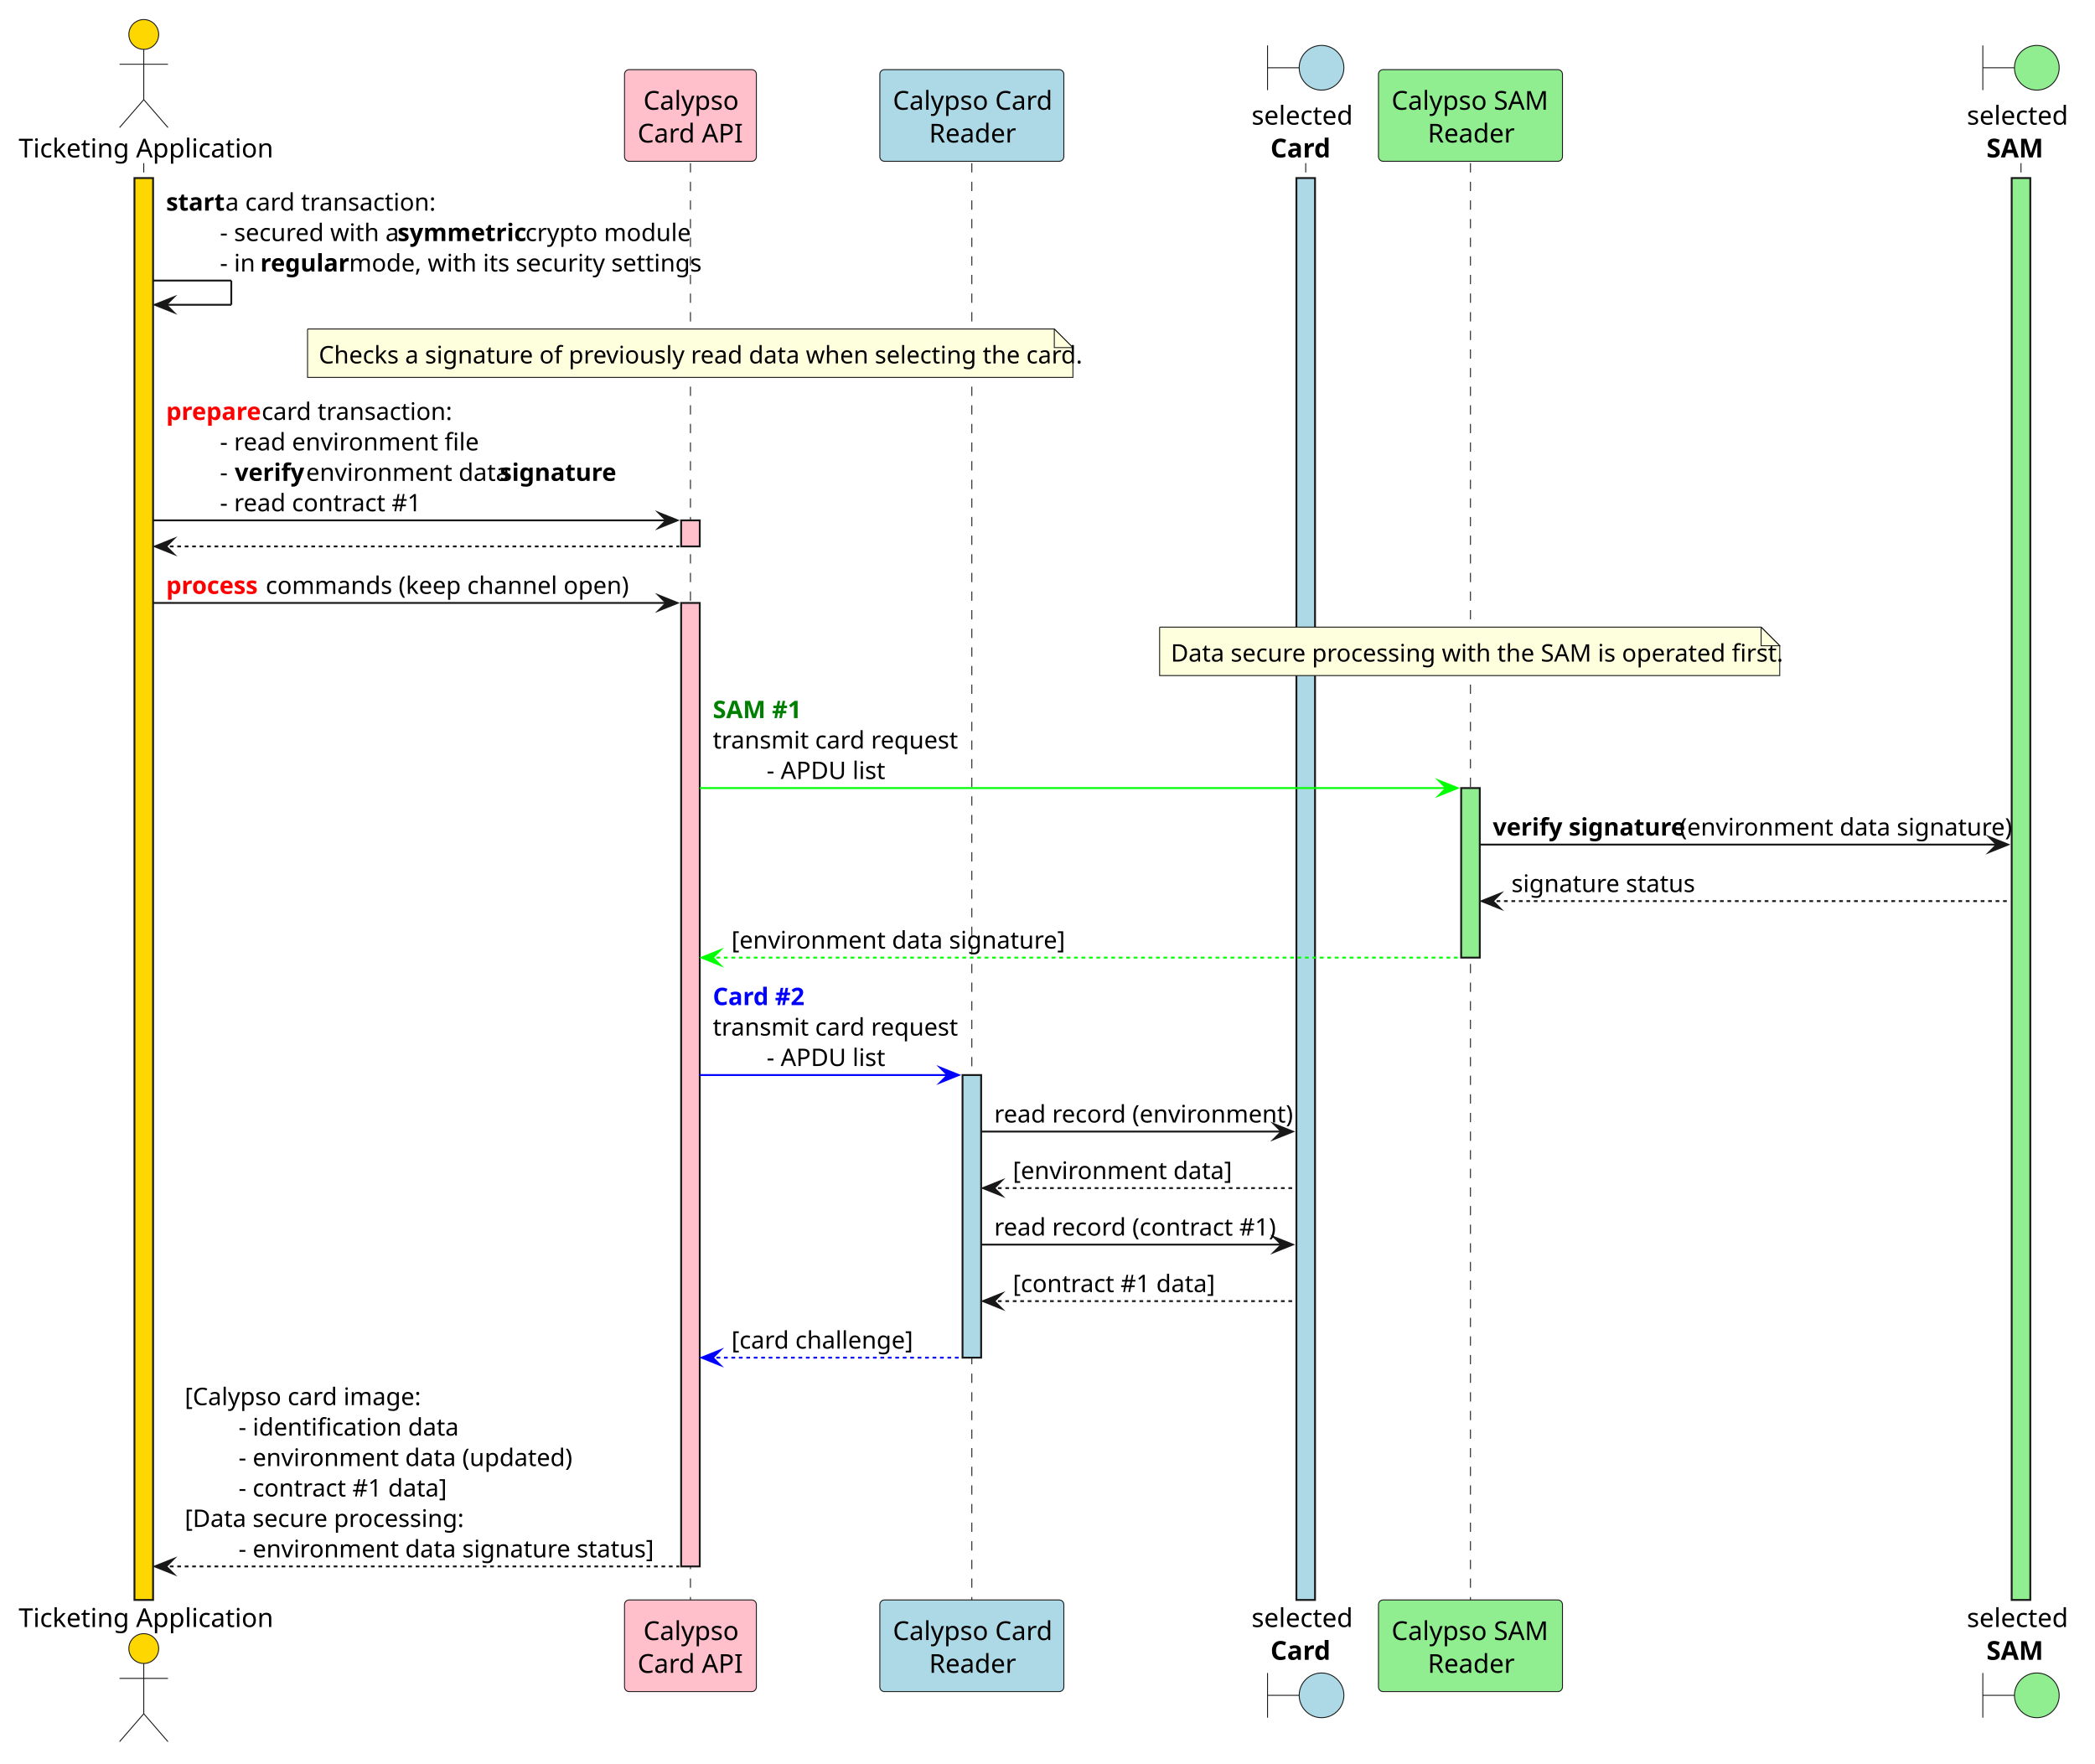
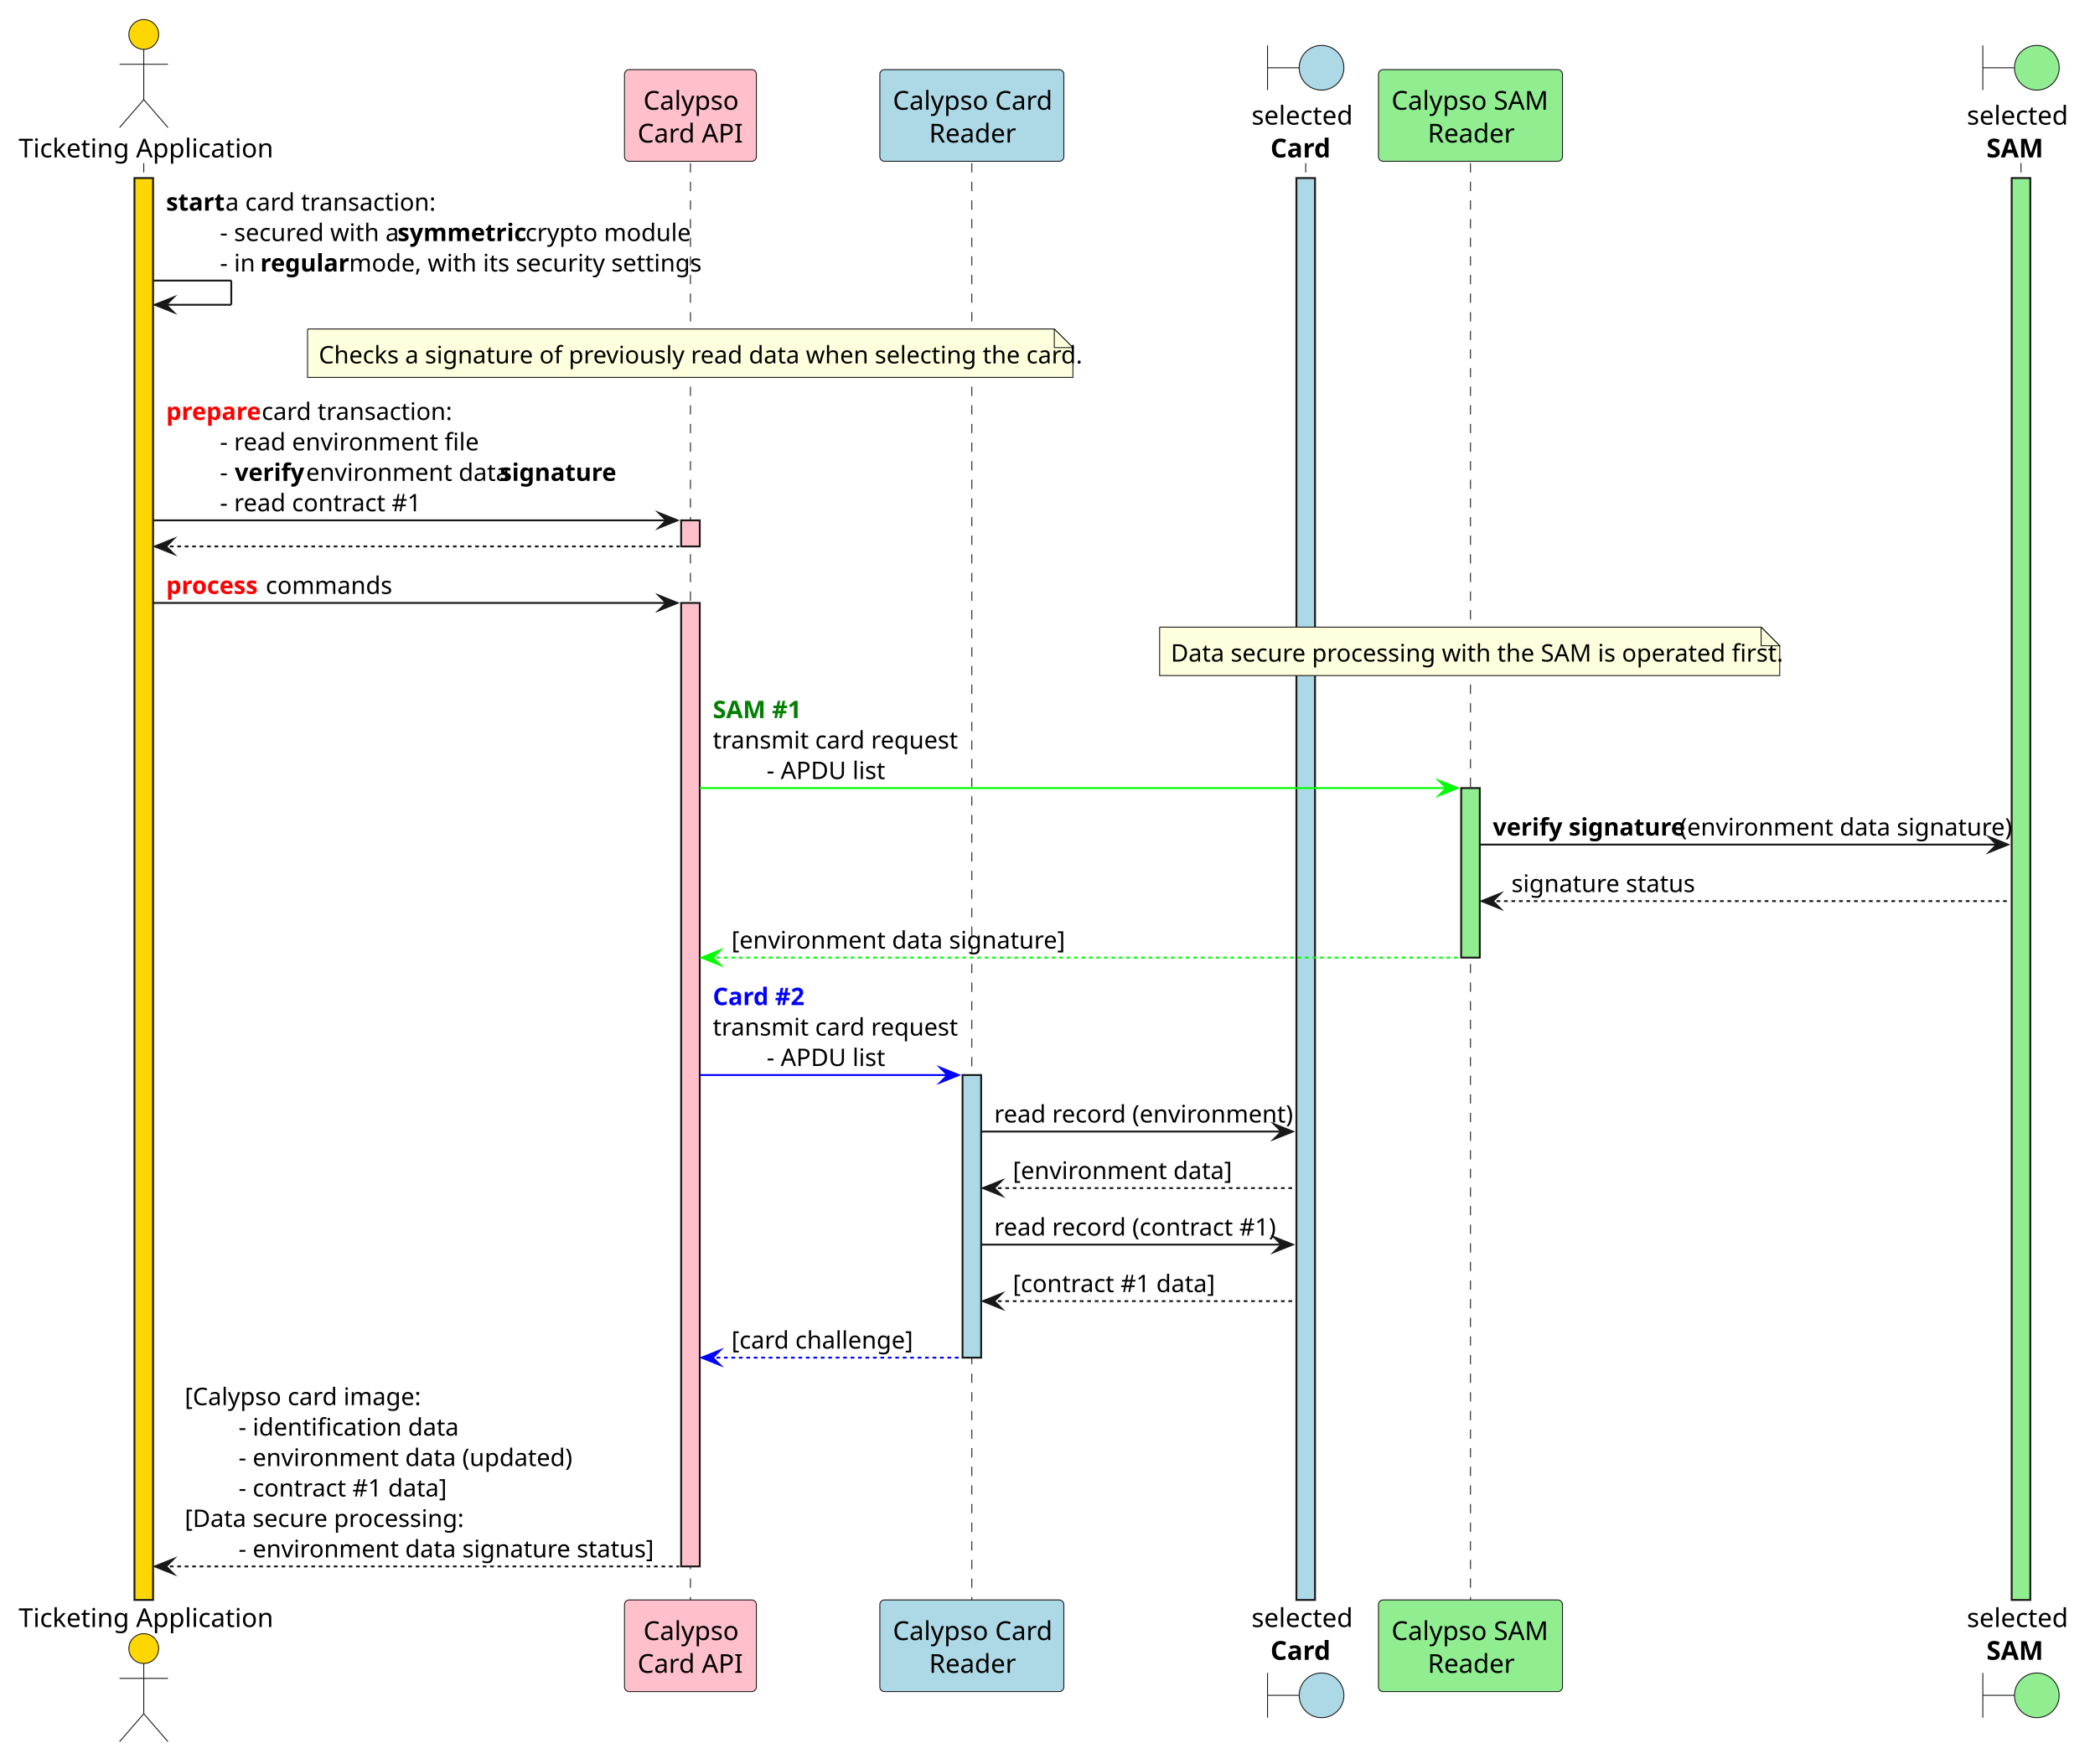
<svg xmlns="http://www.w3.org/2000/svg" version="1.1" data-diagram-type="SEQUENCE" style="width:1125px;height:947px;background:#FFFFFF;" width="1125px" height="947px" viewBox="0 0 1125 947" zoomAndPan="magnify" preserveAspectRatio="none" contentStyleType="text/css">
  <defs />
  <g font-family="sans-serif" lengthAdjust="spacing">
    <g class="participant-lifeline" data-qualified-name="app" data-entity-uid="part1" id="part1-lifeline" data-source-line="40">
      <g>
        <rect x="73.7" y="87.609" width="8" height="771.547" fill="#000" fill-opacity="0" />
        <line x1="77.2" y1="87.609" x2="77.2" y2="859.156" style="stroke:#181818;stroke-width:0.5;stroke-dasharray:5,5;" />
      </g>
    </g>
    <g>
      <rect x="72.2" y="95.609" width="10" height="763.547" fill="#FFD700" style="stroke:#181818;stroke-width:1;" />
    </g>
    <g class="participant-lifeline" data-qualified-name="capi" data-entity-uid="part2" id="part2-lifeline" data-source-line="41">
      <g>
        <rect x="367.268" y="87.609" width="8" height="771.547" fill="#000" fill-opacity="0" />
        <line x1="370.768" y1="87.609" x2="370.768" y2="859.156" style="stroke:#181818;stroke-width:0.5;stroke-dasharray:5,5;" />
      </g>
    </g>
    <g>
      <rect x="365.768" y="279.422" width="10" height="14" fill="#FFC0CB" style="stroke:#181818;stroke-width:1;" />
    </g>
    <g>
      <rect x="365.768" y="323.773" width="10" height="517.383" fill="#FFC0CB" style="stroke:#181818;stroke-width:1;" />
    </g>
    <g class="participant-lifeline" data-qualified-name="cardReader" data-entity-uid="part3" id="part3-lifeline" data-source-line="42">
      <g>
        <rect x="518.371" y="87.609" width="8" height="771.547" fill="#000" fill-opacity="0" />
        <line x1="521.871" y1="87.609" x2="521.871" y2="859.156" style="stroke:#181818;stroke-width:0.5;stroke-dasharray:5,5;" />
      </g>
    </g>
    <g>
      <rect x="516.871" y="577.289" width="10" height="151.758" fill="#ADD8E6" style="stroke:#181818;stroke-width:1;" />
    </g>
    <g class="participant-lifeline" data-qualified-name="card" data-entity-uid="part4" id="part4-lifeline" data-source-line="43">
      <g>
        <rect x="697.658" y="87.609" width="8" height="771.547" fill="#000" fill-opacity="0" />
        <line x1="701.158" y1="87.609" x2="701.158" y2="859.156" style="stroke:#181818;stroke-width:0.5;stroke-dasharray:5,5;" />
      </g>
    </g>
    <g>
      <rect x="696.158" y="95.609" width="10" height="763.547" fill="#ADD8E6" style="stroke:#181818;stroke-width:1;" />
    </g>
    <g class="participant-lifeline" data-qualified-name="samReader" data-entity-uid="part5" id="part5-lifeline" data-source-line="44">
      <g>
        <rect x="786.134" y="87.609" width="8" height="771.547" fill="#000" fill-opacity="0" />
        <line x1="789.634" y1="87.609" x2="789.634" y2="859.156" style="stroke:#181818;stroke-width:0.5;stroke-dasharray:5,5;" />
      </g>
    </g>
    <g>
      <rect x="784.634" y="423.18" width="10" height="91.055" fill="#90EE90" style="stroke:#181818;stroke-width:1;" />
    </g>
    <g class="participant-lifeline" data-qualified-name="sam" data-entity-uid="part6" id="part6-lifeline" data-source-line="45">
      <g>
        <rect x="1081.761" y="87.609" width="8" height="771.547" fill="#000" fill-opacity="0" />
        <line x1="1085.261" y1="87.609" x2="1085.261" y2="859.156" style="stroke:#181818;stroke-width:0.5;stroke-dasharray:5,5;" />
      </g>
    </g>
    <g>
      <rect x="1080.261" y="95.609" width="10" height="763.547" fill="#90EE90" style="stroke:#181818;stroke-width:1;" />
    </g>
    <g class="participant participant-head" data-qualified-name="app" data-entity-uid="part1" id="part1-head" data-source-line="40">
      <text x="10" y="84.533" fill="#000" font-size="14" textLength="128.399">Ticketing Application</text>
      <ellipse cx="77.2" cy="18.5" rx="8" ry="8" fill="#FFD700" style="stroke:#181818;stroke-width:0.5;" />
      <path d="M77.2,26.5 L77.2,53.5 M64.2,34.5 L90.2,34.5 M77.2,53.5 L64.2,68.5 M77.2,53.5 L90.2,68.5" style="stroke:#181818;stroke-width:0.5;" fill="none" />
    </g>
    <g class="participant participant-head" data-qualified-name="capi" data-entity-uid="part2" id="part2-head" data-source-line="41">
      <rect x="335.368" y="37.391" width="70.8" height="49.219" fill="#FFC0CB" style="stroke:#181818;stroke-width:0.5;" rx="2.5" ry="2.5" />
      <text x="345.478" y="58.924" fill="#000" font-size="14" textLength="50.579">Calypso</text>
      <text x="342.368" y="76.533" fill="#000" font-size="14" textLength="56.8">Card API</text>
    </g>
    <g class="participant participant-head" data-qualified-name="cardReader" data-entity-uid="part3" id="part3-head" data-source-line="42">
      <rect x="472.464" y="37.391" width="98.813" height="49.219" fill="#ADD8E6" style="stroke:#181818;stroke-width:0.5;" rx="2.5" ry="2.5" />
      <text x="479.464" y="58.924" fill="#000" font-size="14" textLength="84.813">Calypso Card</text>
      <text x="498.913" y="76.533" fill="#000" font-size="14" textLength="45.917">Reader</text>
    </g>
    <g class="participant participant-head" data-qualified-name="card" data-entity-uid="part4" id="part4-head" data-source-line="43">
      <text x="672.086" y="66.924" fill="#000" font-size="14" textLength="52.145">selected</text>
      <text x="682.21" y="84.533" fill="#000" font-size="14" textLength="31.896" font-weight="700">Card</text>
      <path d="M680.658,24.391 L680.658,48.391 M680.658,36.391 L697.658,36.391" style="stroke:#181818;stroke-width:0.5;" fill="none" />
      <ellipse cx="709.658" cy="36.391" rx="12" ry="12" fill="#ADD8E6" style="stroke:#181818;stroke-width:0.5;" />
    </g>
    <g class="participant participant-head" data-qualified-name="samReader" data-entity-uid="part5" id="part5-head" data-source-line="44">
      <rect x="740.23" y="37.391" width="98.807" height="49.219" fill="#90EE90" style="stroke:#181818;stroke-width:0.5;" rx="2.5" ry="2.5" />
      <text x="747.23" y="58.924" fill="#000" font-size="14" textLength="84.807">Calypso SAM</text>
      <text x="766.675" y="76.533" fill="#000" font-size="14" textLength="45.917">Reader</text>
    </g>
    <g class="participant participant-head" data-qualified-name="sam" data-entity-uid="part6" id="part6-head" data-source-line="45">
      <text x="1056.188" y="66.924" fill="#000" font-size="14" textLength="52.145">selected</text>
      <text x="1066.706" y="84.533" fill="#000" font-size="14" textLength="31.11" font-weight="700">SAM</text>
      <path d="M1064.761,24.391 L1064.761,48.391 M1064.761,36.391 L1081.761,36.391" style="stroke:#181818;stroke-width:0.5;" fill="none" />
      <ellipse cx="1093.761" cy="36.391" rx="12" ry="12" fill="#90EE90" style="stroke:#181818;stroke-width:0.5;" />
    </g>
    <g class="participant participant-tail" data-qualified-name="app" data-entity-uid="part1" id="part1-tail" data-source-line="40">
      <text x="10" y="873.689" fill="#000" font-size="14" textLength="128.399">Ticketing Application</text>
      <ellipse cx="77.2" cy="885.266" rx="8" ry="8" fill="#FFD700" style="stroke:#181818;stroke-width:0.5;" />
      <path d="M77.2,893.266 L77.2,920.266 M64.2,901.266 L90.2,901.266 M77.2,920.266 L64.2,935.266 M77.2,920.266 L90.2,935.266" style="stroke:#181818;stroke-width:0.5;" fill="none" />
    </g>
    <g class="participant participant-tail" data-qualified-name="capi" data-entity-uid="part2" id="part2-tail" data-source-line="41">
      <rect x="335.368" y="859.156" width="70.8" height="49.219" fill="#FFC0CB" style="stroke:#181818;stroke-width:0.5;" rx="2.5" ry="2.5" />
      <text x="345.478" y="880.689" fill="#000" font-size="14" textLength="50.579">Calypso</text>
      <text x="342.368" y="898.299" fill="#000" font-size="14" textLength="56.8">Card API</text>
    </g>
    <g class="participant participant-tail" data-qualified-name="cardReader" data-entity-uid="part3" id="part3-tail" data-source-line="42">
      <rect x="472.464" y="859.156" width="98.813" height="49.219" fill="#ADD8E6" style="stroke:#181818;stroke-width:0.5;" rx="2.5" ry="2.5" />
      <text x="479.464" y="880.689" fill="#000" font-size="14" textLength="84.813">Calypso Card</text>
      <text x="498.913" y="898.299" fill="#000" font-size="14" textLength="45.917">Reader</text>
    </g>
    <g class="participant participant-tail" data-qualified-name="card" data-entity-uid="part4" id="part4-tail" data-source-line="43">
      <text x="672.086" y="873.689" fill="#000" font-size="14" textLength="52.145">selected</text>
      <text x="682.21" y="891.299" fill="#000" font-size="14" textLength="31.896" font-weight="700">Card</text>
      <path d="M680.658,898.375 L680.658,922.375 M680.658,910.375 L697.658,910.375" style="stroke:#181818;stroke-width:0.5;" fill="none" />
      <ellipse cx="709.658" cy="910.375" rx="12" ry="12" fill="#ADD8E6" style="stroke:#181818;stroke-width:0.5;" />
    </g>
    <g class="participant participant-tail" data-qualified-name="samReader" data-entity-uid="part5" id="part5-tail" data-source-line="44">
      <rect x="740.23" y="859.156" width="98.807" height="49.219" fill="#90EE90" style="stroke:#181818;stroke-width:0.5;" rx="2.5" ry="2.5" />
      <text x="747.23" y="880.689" fill="#000" font-size="14" textLength="84.807">Calypso SAM</text>
      <text x="766.675" y="898.299" fill="#000" font-size="14" textLength="45.917">Reader</text>
    </g>
    <g class="participant participant-tail" data-qualified-name="sam" data-entity-uid="part6" id="part6-tail" data-source-line="45">
      <text x="1056.188" y="873.689" fill="#000" font-size="14" textLength="52.145">selected</text>
      <text x="1066.706" y="891.299" fill="#000" font-size="14" textLength="31.11" font-weight="700">SAM</text>
      <path d="M1064.761,898.375 L1064.761,922.375 M1064.761,910.375 L1081.761,910.375" style="stroke:#181818;stroke-width:0.5;" fill="none" />
      <ellipse cx="1093.761" cy="910.375" rx="12" ry="12" fill="#90EE90" style="stroke:#181818;stroke-width:0.5;" />
    </g>
    <g class="message" data-entity-1="part1" data-entity-2="part1" id="msg1" data-source-line="51">
      <line x1="82.2" y1="150.664" x2="124.2" y2="150.664" style="stroke:#181818;stroke-width:1;" />
      <line x1="124.2" y1="150.664" x2="124.2" y2="163.664" style="stroke:#181818;stroke-width:1;" />
      <line x1="83.2" y1="163.664" x2="124.2" y2="163.664" style="stroke:#181818;stroke-width:1;" />
      <polygon points="93.2,159.664,83.2,163.664,93.2,167.664,89.2,163.664" fill="#181818" style="stroke:#181818;stroke-width:1;stroke-linejoin:miter;stroke-miterlimit:10;" />
      <text x="89.2" y="113.104" fill="#000" font-size="13" textLength="28.177" font-weight="700">start</text>
      <text x="120.989" y="113.104" fill="#000" font-size="13" textLength="106.945">a card transaction:</text>
      <text x="118.094" y="129.456" fill="#000" font-size="13" textLength="91.762">- secured with a</text>
      <text x="213.468" y="129.456" fill="#000" font-size="13" textLength="65.038" font-weight="700">symmetric</text>
      <text x="282.118" y="129.456" fill="#000" font-size="13" textLength="81.65">crypto module</text>
      <text x="118.094" y="145.808" fill="#000" font-size="13" textLength="18.059">- in</text>
      <text x="139.765" y="145.808" fill="#000" font-size="13" textLength="44.072" font-weight="700">regular</text>
      <text x="187.449" y="145.808" fill="#000" font-size="13" textLength="176.287">mode, with its security settings</text>
    </g>
    <path d="M165.156,176.664 L165.156,202.664 L576.156,202.664 L576.156,186.664 L566.156,176.664 L165.156,176.664" style="stroke:#181818;stroke-width:0.5;" fill="#FEFFDD" />
    <path d="M566.156,176.664 L566.156,186.664 L576.156,186.664 L566.156,176.664" style="stroke:#181818;stroke-width:0.5;" fill="#FEFFDD" />
    <text x="171.156" y="195.159" fill="#000" font-size="13" textLength="390.222">Checks a signature of previously read data when selecting the card.</text>
    <g class="message" data-entity-1="part1" data-entity-2="part2" id="msg2" data-source-line="57">
      <polygon points="353.768,275.422,363.768,279.422,353.768,283.422,357.768,279.422" fill="#181818" style="stroke:#181818;stroke-width:1;stroke-linejoin:miter;stroke-miterlimit:10;" />
      <line x1="82.2" y1="279.422" x2="359.768" y2="279.422" style="stroke:#181818;stroke-width:1;" />
      <text x="89.2" y="225.511" fill="#F00" font-size="13" textLength="47.69" font-weight="700">prepare</text>
      <text x="140.501" y="225.511" fill="#000" font-size="13" textLength="96.104">card transaction:</text>
      <text x="118.094" y="241.862" fill="#000" font-size="13" textLength="129.34">- read environment file</text>
      <text x="118.094" y="258.214" fill="#000" font-size="13">-</text>
      <text x="126.035" y="258.214" fill="#000" font-size="13" textLength="34.69" font-weight="700">verify</text>
      <text x="164.337" y="258.214" fill="#000" font-size="13" textLength="100.452">environment data</text>
      <text x="268.4" y="258.214" fill="#000" font-size="13" textLength="58.513" font-weight="700">signature</text>
      <text x="118.094" y="274.565" fill="#000" font-size="13" textLength="101.886">- read contract #1</text>
    </g>
    <g class="message" data-entity-1="part2" data-entity-2="part1" id="msg3" data-source-line="59">
      <polygon points="93.2,289.422,83.2,293.422,93.2,297.422,89.2,293.422" fill="#181818" style="stroke:#181818;stroke-width:1;stroke-linejoin:miter;stroke-miterlimit:10;" />
      <line x1="87.2" y1="293.422" x2="364.768" y2="293.422" style="stroke:#181818;stroke-width:1;stroke-dasharray:2,2;" />
    </g>
    <g class="message" data-entity-1="part1" data-entity-2="part2" id="msg4" data-source-line="62">
      <polygon points="353.768,319.773,363.768,323.773,353.768,327.773,357.768,323.773" fill="#181818" style="stroke:#181818;stroke-width:1;stroke-linejoin:miter;stroke-miterlimit:10;" />
      <line x1="82.2" y1="323.773" x2="359.768" y2="323.773" style="stroke:#181818;stroke-width:1;" />
      <text x="89.2" y="318.917" fill="#F00" font-size="13" textLength="49.861" font-weight="700">process</text>
-       <text x="142.672" y="318.917" fill="#000" font-size="13" textLength="185.72">commands (keep channel open)</text>
+       <text x="142.672" y="318.917" fill="#000" font-size="13" textLength="63.578">commands</text>
    </g>
    <path d="M622.702,336.773 L622.702,362.773 L955.702,362.773 L955.702,346.773 L945.702,336.773 L622.702,336.773" style="stroke:#181818;stroke-width:0.5;" fill="#FEFFDD" />
    <path d="M945.702,336.773 L945.702,346.773 L955.702,346.773 L945.702,336.773" style="stroke:#181818;stroke-width:0.5;" fill="#FEFFDD" />
    <text x="628.702" y="355.269" fill="#000" font-size="13" textLength="312.863">Data secure processing with the SAM is operated first.</text>
    <g class="message" data-entity-1="part2" data-entity-2="part5" id="msg5" data-source-line="69">
      <polygon points="772.634,419.18,782.634,423.18,772.634,427.18,776.634,423.18" fill="#0F0" style="stroke:#0F0;stroke-width:1;stroke-linejoin:miter;stroke-miterlimit:10;" />
      <line x1="375.768" y1="423.18" x2="778.634" y2="423.18" style="stroke:#0F0;stroke-width:1;" />
      <text x="382.768" y="385.62" fill="#008000" font-size="13" textLength="46.96" font-weight="700">SAM #1</text>
      <text x="382.768" y="401.972" fill="#000" font-size="13" textLength="122.104">transmit card request</text>
      <text x="411.662" y="418.323" fill="#000" font-size="13" textLength="63.559">- APDU list</text>
    </g>
    <g class="message" data-entity-1="part5" data-entity-2="part6" id="msg6" data-source-line="71">
      <polygon points="1068.261,449.531,1078.261,453.531,1068.261,457.531,1072.261,453.531" fill="#181818" style="stroke:#181818;stroke-width:1;stroke-linejoin:miter;stroke-miterlimit:10;" />
      <line x1="794.634" y1="453.531" x2="1074.261" y2="453.531" style="stroke:#181818;stroke-width:1;" />
      <text x="801.634" y="448.675" fill="#000" font-size="13" textLength="96.814" font-weight="700">verify signature</text>
      <text x="902.06" y="448.675" fill="#000" font-size="13" textLength="166.201">(environment data signature)</text>
    </g>
    <g class="message" data-entity-1="part6" data-entity-2="part5" id="msg7" data-source-line="72">
      <polygon points="805.634,479.883,795.634,483.883,805.634,487.883,801.634,483.883" fill="#181818" style="stroke:#181818;stroke-width:1;stroke-linejoin:miter;stroke-miterlimit:10;" />
      <line x1="799.634" y1="483.883" x2="1079.261" y2="483.883" style="stroke:#181818;stroke-width:1;stroke-dasharray:2,2;" />
      <text x="811.634" y="479.026" fill="#000" font-size="13" textLength="91.774">signature status</text>
    </g>
    <g class="message" data-entity-1="part5" data-entity-2="part2" id="msg8" data-source-line="74">
      <polygon points="386.768,510.234,376.768,514.234,386.768,518.234,382.768,514.234" fill="#0F0" style="stroke:#0F0;stroke-width:1;stroke-linejoin:miter;stroke-miterlimit:10;" />
      <line x1="380.768" y1="514.234" x2="783.634" y2="514.234" style="stroke:#0F0;stroke-width:1;stroke-dasharray:2,2;" />
      <text x="392.768" y="509.378" fill="#000" font-size="13" textLength="164.766">[environment data signature]</text>
    </g>
    <g class="message" data-entity-1="part2" data-entity-2="part3" id="msg9" data-source-line="77">
      <polygon points="504.871,573.289,514.871,577.289,504.871,581.289,508.871,577.289" fill="#00F" style="stroke:#00F;stroke-width:1;stroke-linejoin:miter;stroke-miterlimit:10;" />
      <line x1="375.768" y1="577.289" x2="510.871" y2="577.289" style="stroke:#00F;stroke-width:1;" />
      <text x="382.768" y="539.729" fill="#00F" font-size="13" textLength="47.69" font-weight="700">Card #2</text>
      <text x="382.768" y="556.081" fill="#000" font-size="13" textLength="122.104">transmit card request</text>
      <text x="411.662" y="572.433" fill="#000" font-size="13" textLength="63.559">- APDU list</text>
    </g>
    <g class="message" data-entity-1="part3" data-entity-2="part4" id="msg10" data-source-line="81">
      <polygon points="684.158,603.641,694.158,607.641,684.158,611.641,688.158,607.641" fill="#181818" style="stroke:#181818;stroke-width:1;stroke-linejoin:miter;stroke-miterlimit:10;" />
      <line x1="526.871" y1="607.641" x2="690.158" y2="607.641" style="stroke:#181818;stroke-width:1;" />
      <text x="533.871" y="602.784" fill="#000" font-size="13" textLength="150.287">read record (environment)</text>
    </g>
    <g class="message" data-entity-1="part4" data-entity-2="part3" id="msg11" data-source-line="82">
      <polygon points="537.871,633.992,527.871,637.992,537.871,641.992,533.871,637.992" fill="#181818" style="stroke:#181818;stroke-width:1;stroke-linejoin:miter;stroke-miterlimit:10;" />
      <line x1="531.871" y1="637.992" x2="695.158" y2="637.992" style="stroke:#181818;stroke-width:1;stroke-dasharray:2,2;" />
      <text x="543.871" y="633.136" fill="#000" font-size="13" textLength="107.675">[environment data]</text>
    </g>
    <g class="message" data-entity-1="part3" data-entity-2="part4" id="msg12" data-source-line="83">
      <polygon points="684.158,664.344,694.158,668.344,684.158,672.344,688.158,668.344" fill="#181818" style="stroke:#181818;stroke-width:1;stroke-linejoin:miter;stroke-miterlimit:10;" />
      <line x1="526.871" y1="668.344" x2="690.158" y2="668.344" style="stroke:#181818;stroke-width:1;" />
      <text x="533.871" y="663.487" fill="#000" font-size="13" textLength="143.063">read record (contract #1)</text>
    </g>
    <g class="message" data-entity-1="part4" data-entity-2="part3" id="msg13" data-source-line="84">
      <polygon points="537.871,694.695,527.871,698.695,537.871,702.695,533.871,698.695" fill="#181818" style="stroke:#181818;stroke-width:1;stroke-linejoin:miter;stroke-miterlimit:10;" />
      <line x1="531.871" y1="698.695" x2="695.158" y2="698.695" style="stroke:#181818;stroke-width:1;stroke-dasharray:2,2;" />
      <text x="543.871" y="693.839" fill="#000" font-size="13" textLength="100.452">[contract #1 data]</text>
    </g>
    <g class="message" data-entity-1="part3" data-entity-2="part2" id="msg14" data-source-line="87">
      <polygon points="386.768,725.047,376.768,729.047,386.768,733.047,382.768,729.047" fill="#00F" style="stroke:#00F;stroke-width:1;stroke-linejoin:miter;stroke-miterlimit:10;" />
      <line x1="380.768" y1="729.047" x2="515.871" y2="729.047" style="stroke:#00F;stroke-width:1;stroke-dasharray:2,2;" />
      <text x="392.768" y="724.19" fill="#000" font-size="13" textLength="91.781">[card challenge]</text>
    </g>
    <g class="message" data-entity-1="part2" data-entity-2="part1" id="msg15" data-source-line="90">
      <polygon points="93.2,837.156,83.2,841.156,93.2,845.156,89.2,841.156" fill="#181818" style="stroke:#181818;stroke-width:1;stroke-linejoin:miter;stroke-miterlimit:10;" />
      <line x1="87.2" y1="841.156" x2="364.768" y2="841.156" style="stroke:#181818;stroke-width:1;stroke-dasharray:2,2;" />
      <text x="99.2" y="754.542" fill="#000" font-size="13" textLength="122.11">[Calypso card image:</text>
      <text x="128.094" y="770.894" fill="#000" font-size="13" textLength="109.123">- identification data</text>
      <text x="128.094" y="787.245" fill="#000" font-size="13" textLength="167.654">- environment data (updated)</text>
      <text x="128.094" y="803.597" fill="#000" font-size="13" textLength="104.781">- contract #1 data]</text>
      <text x="99.2" y="819.948" fill="#000" font-size="13" textLength="143.793">[Data secure processing:</text>
      <text x="128.094" y="836.3" fill="#000" font-size="13" textLength="207.391">- environment data signature status]</text>
    </g>
  </g>
</svg>
